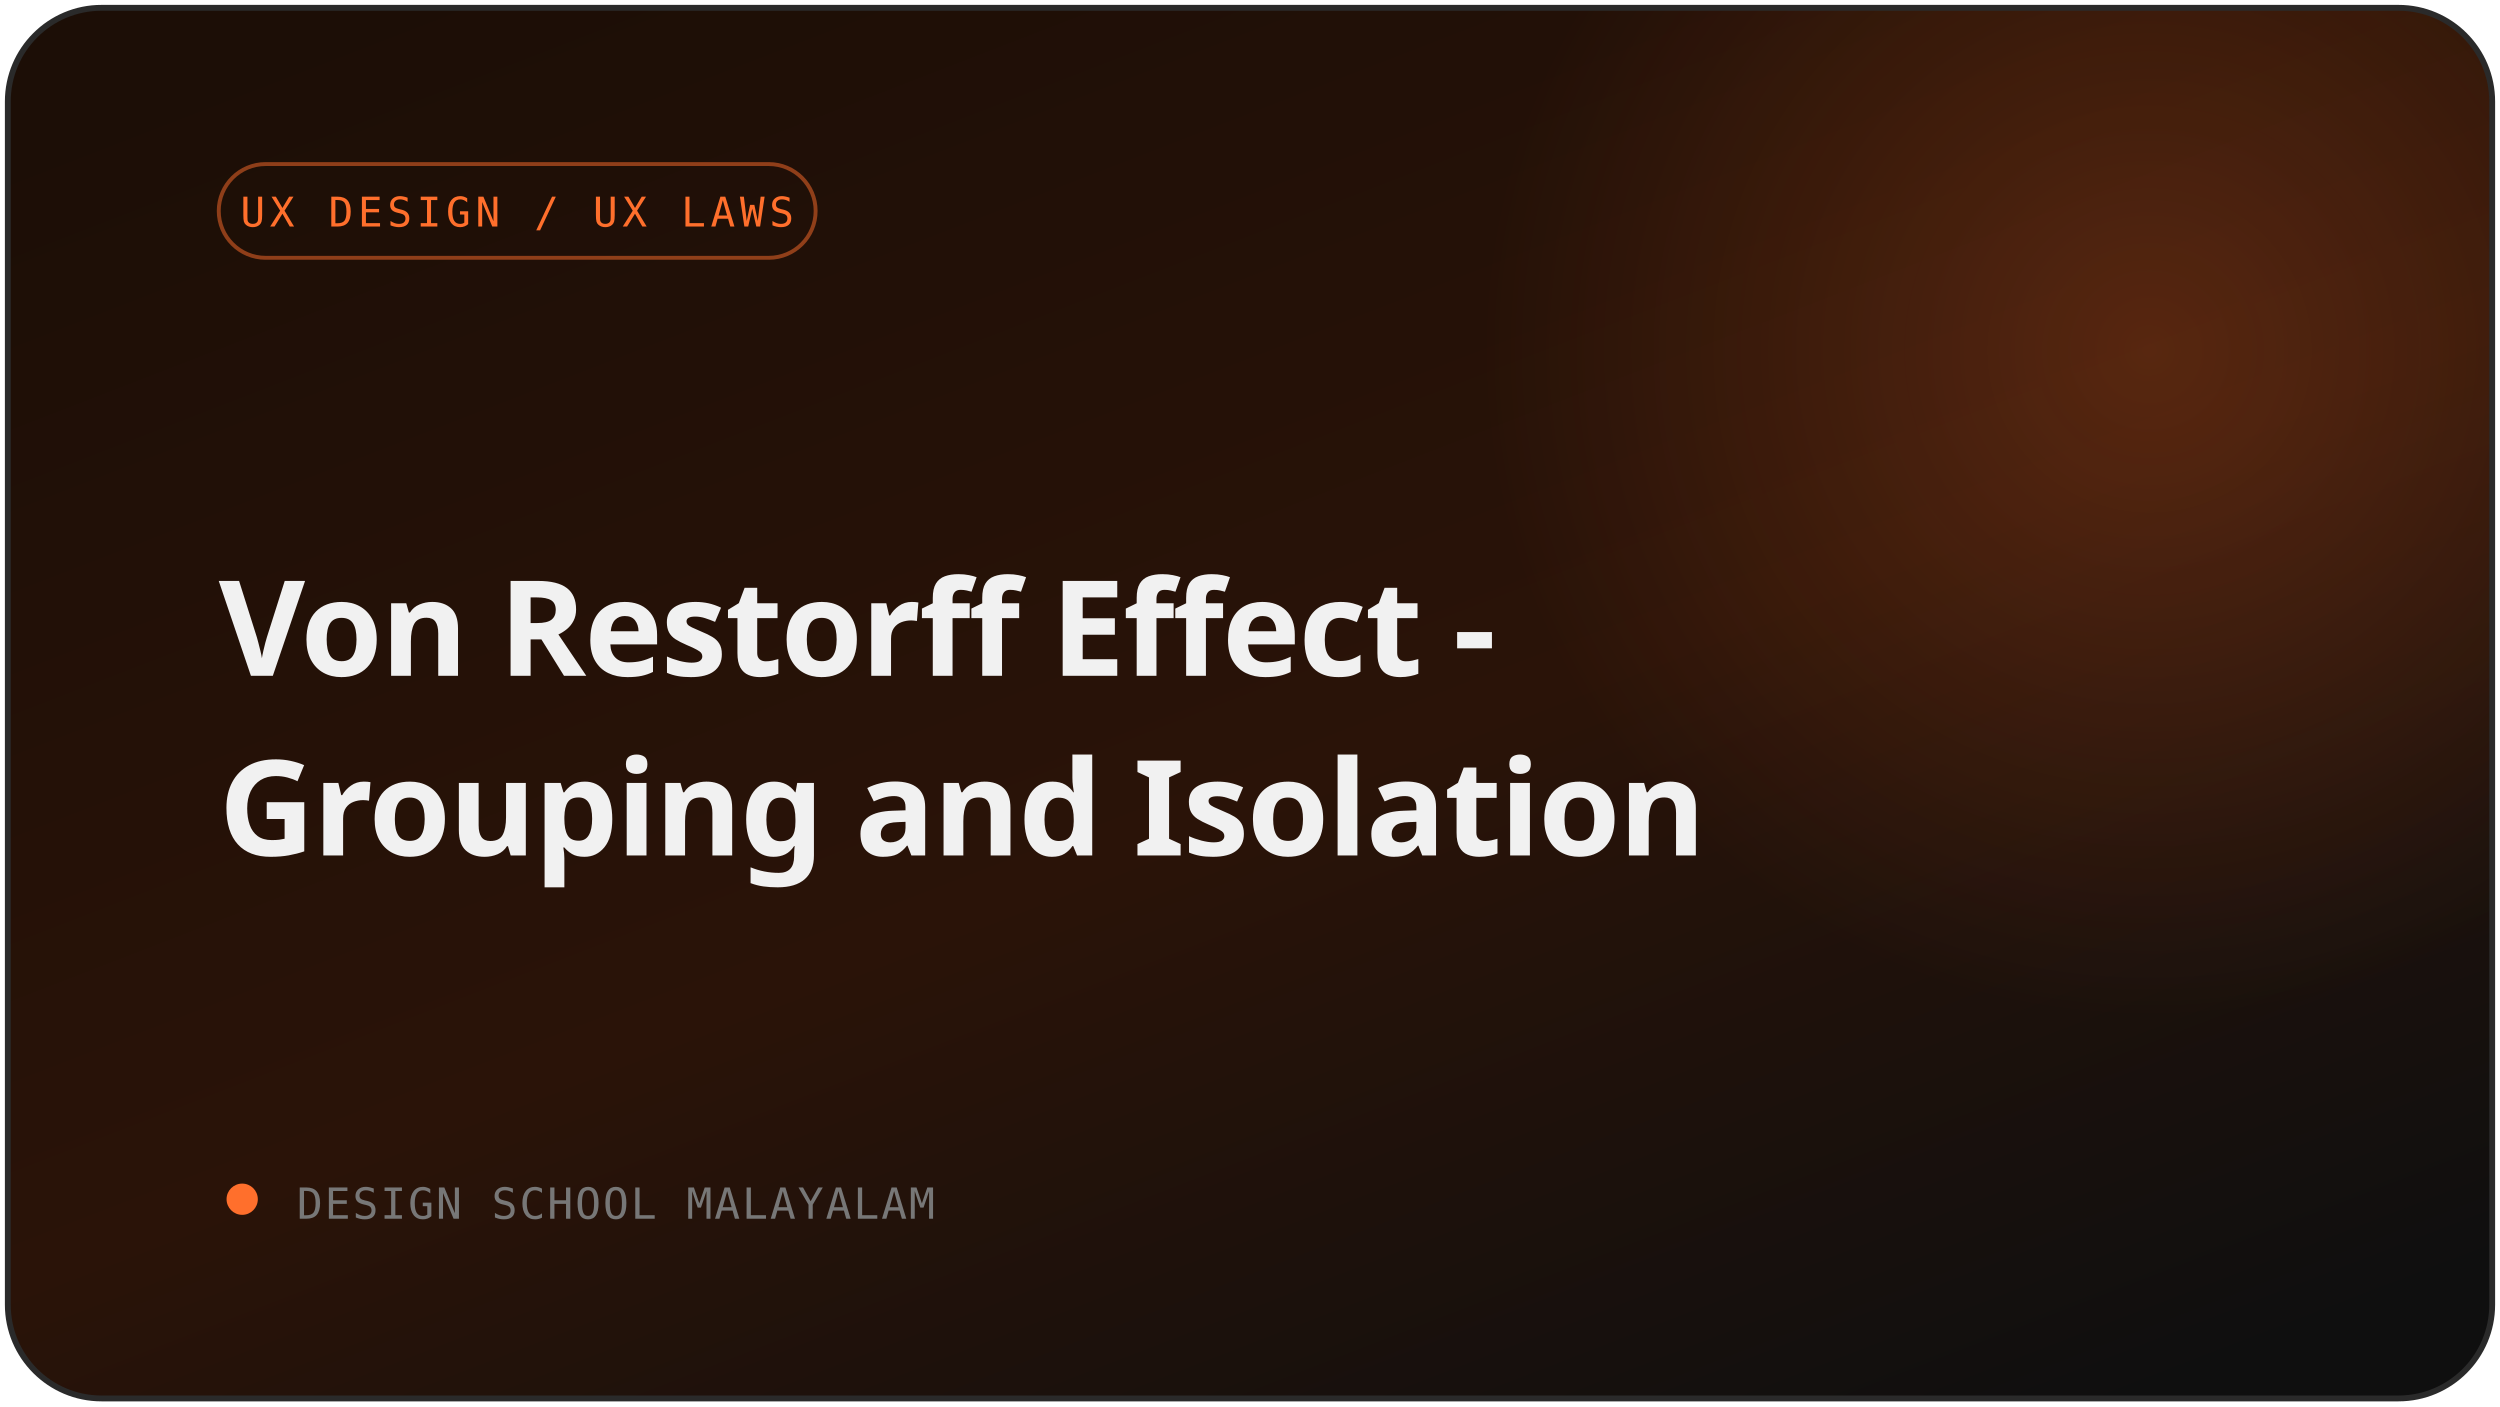
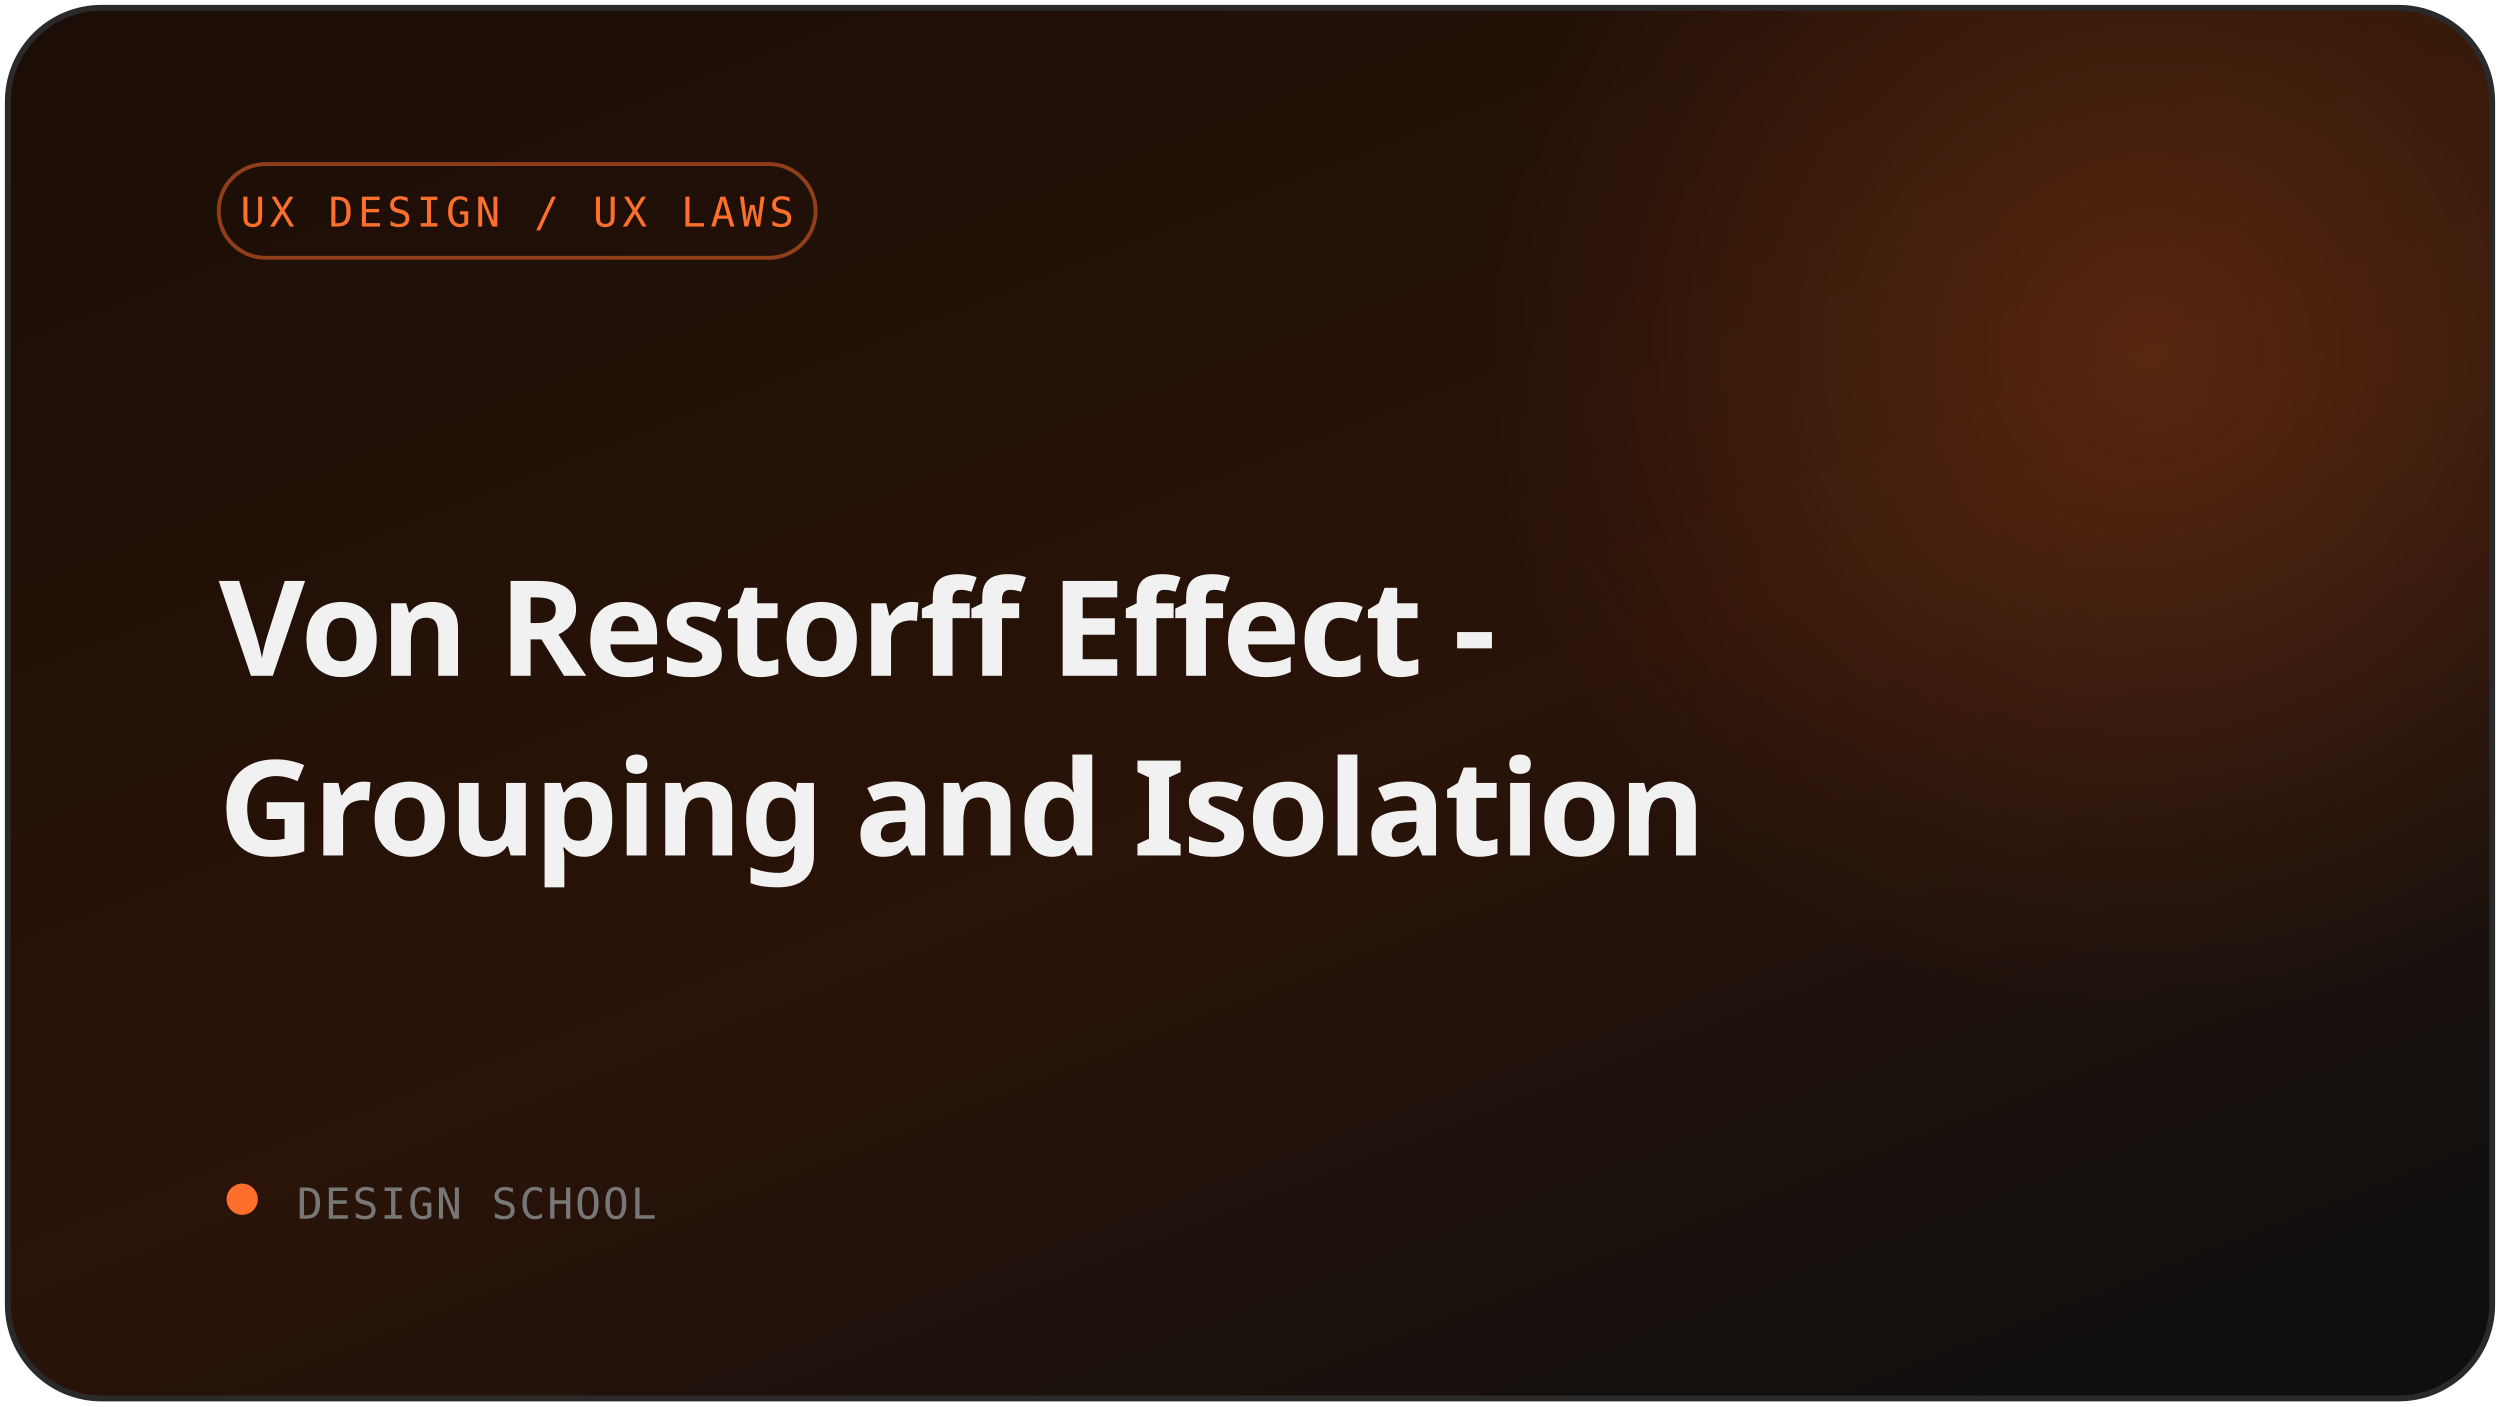
<svg xmlns="http://www.w3.org/2000/svg" viewBox="0 0 640 360" width="100%" height="100%">
  <defs>
    <linearGradient id="banner-bg" x1="15%" y1="0%" x2="85%" y2="100%">
      <stop offset="0%" stop-color="#1c0e06" />
      <stop offset="55%" stop-color="#2a1308" />
      <stop offset="100%" stop-color="#0f0f0f" />
    </linearGradient>
    <radialGradient id="banner-glow" cx="50%" cy="50%" r="50%">
      <stop offset="0%" stop-color="#FF6F2C" stop-opacity="0.22" />
      <stop offset="100%" stop-color="#FF6F2C" stop-opacity="0" />
    </radialGradient>
    <clipPath id="card-clip">
      <rect x="2" y="2" width="636" height="356" rx="24" />
    </clipPath>
  </defs>
  <g clip-path="url(#card-clip)">
    <rect width="640" height="360" fill="url(#banner-bg)" />
    <circle cx="550" cy="90" r="170" fill="url(#banner-glow)" />
    <rect x="56" y="42" width="152.8" height="24" rx="12" fill="none" stroke="#FF6F2C" stroke-opacity="0.5" stroke-width="1" />
    <text x="132.4" y="58" fill="#FF6F2C" font-family="'DM Mono', monospace" font-size="10.5" font-weight="500" letter-spacing="1.2px" text-anchor="middle">UX DESIGN / UX LAWS</text>
    <text x="56" y="173" fill="#f1f1f1" font-family="'Google Sans Display', 'Google Sans', sans-serif" font-size="34" font-weight="700" letter-spacing="-0.5px">Von Restorff Effect -</text>
    <text x="56" y="219" fill="#f1f1f1" font-family="'Google Sans Display', 'Google Sans', sans-serif" font-size="34" font-weight="700" letter-spacing="-0.5px">Grouping and Isolation</text>
    <g transform="translate(56, 312)">
      <circle cx="6" cy="-5" r="4" fill="#FF6F2C" />
-       <text x="20" y="0" fill="#777777" font-family="'DM Mono', monospace" font-size="11" font-weight="500" letter-spacing="0.5px">DESIGN SCHOOL MALAYALAM</text>
+       <text x="20" y="0" fill="#777777" font-family="'DM Mono', monospace" font-size="11" font-weight="500" letter-spacing="0.5px">DESIGN SCHOOL</text>
    </g>
  </g>
  <rect x="2" y="2" width="636" height="356" rx="24" fill="none" stroke="#2a2a2a" stroke-width="1.5" />
</svg>
